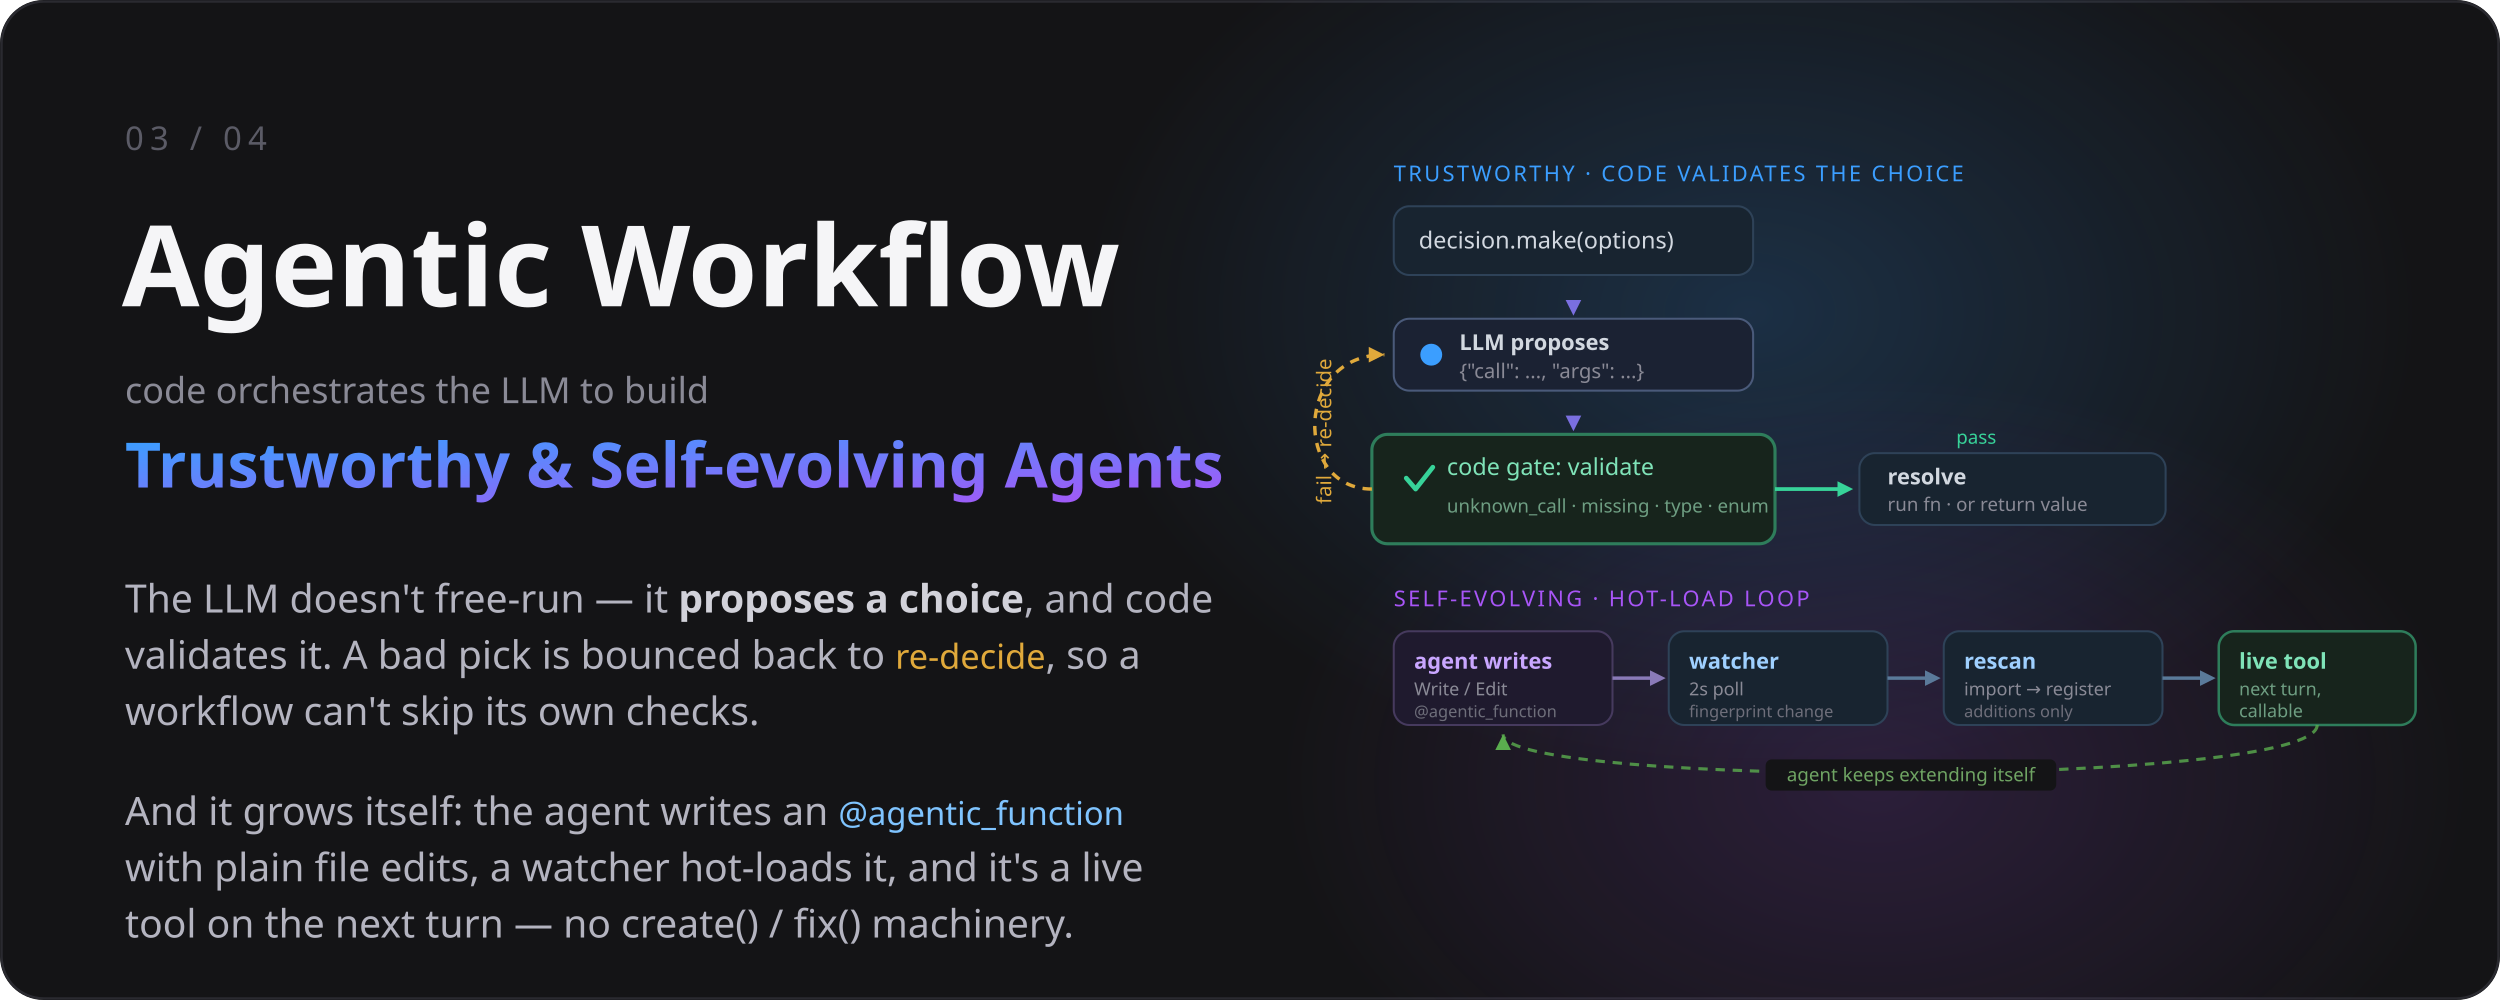
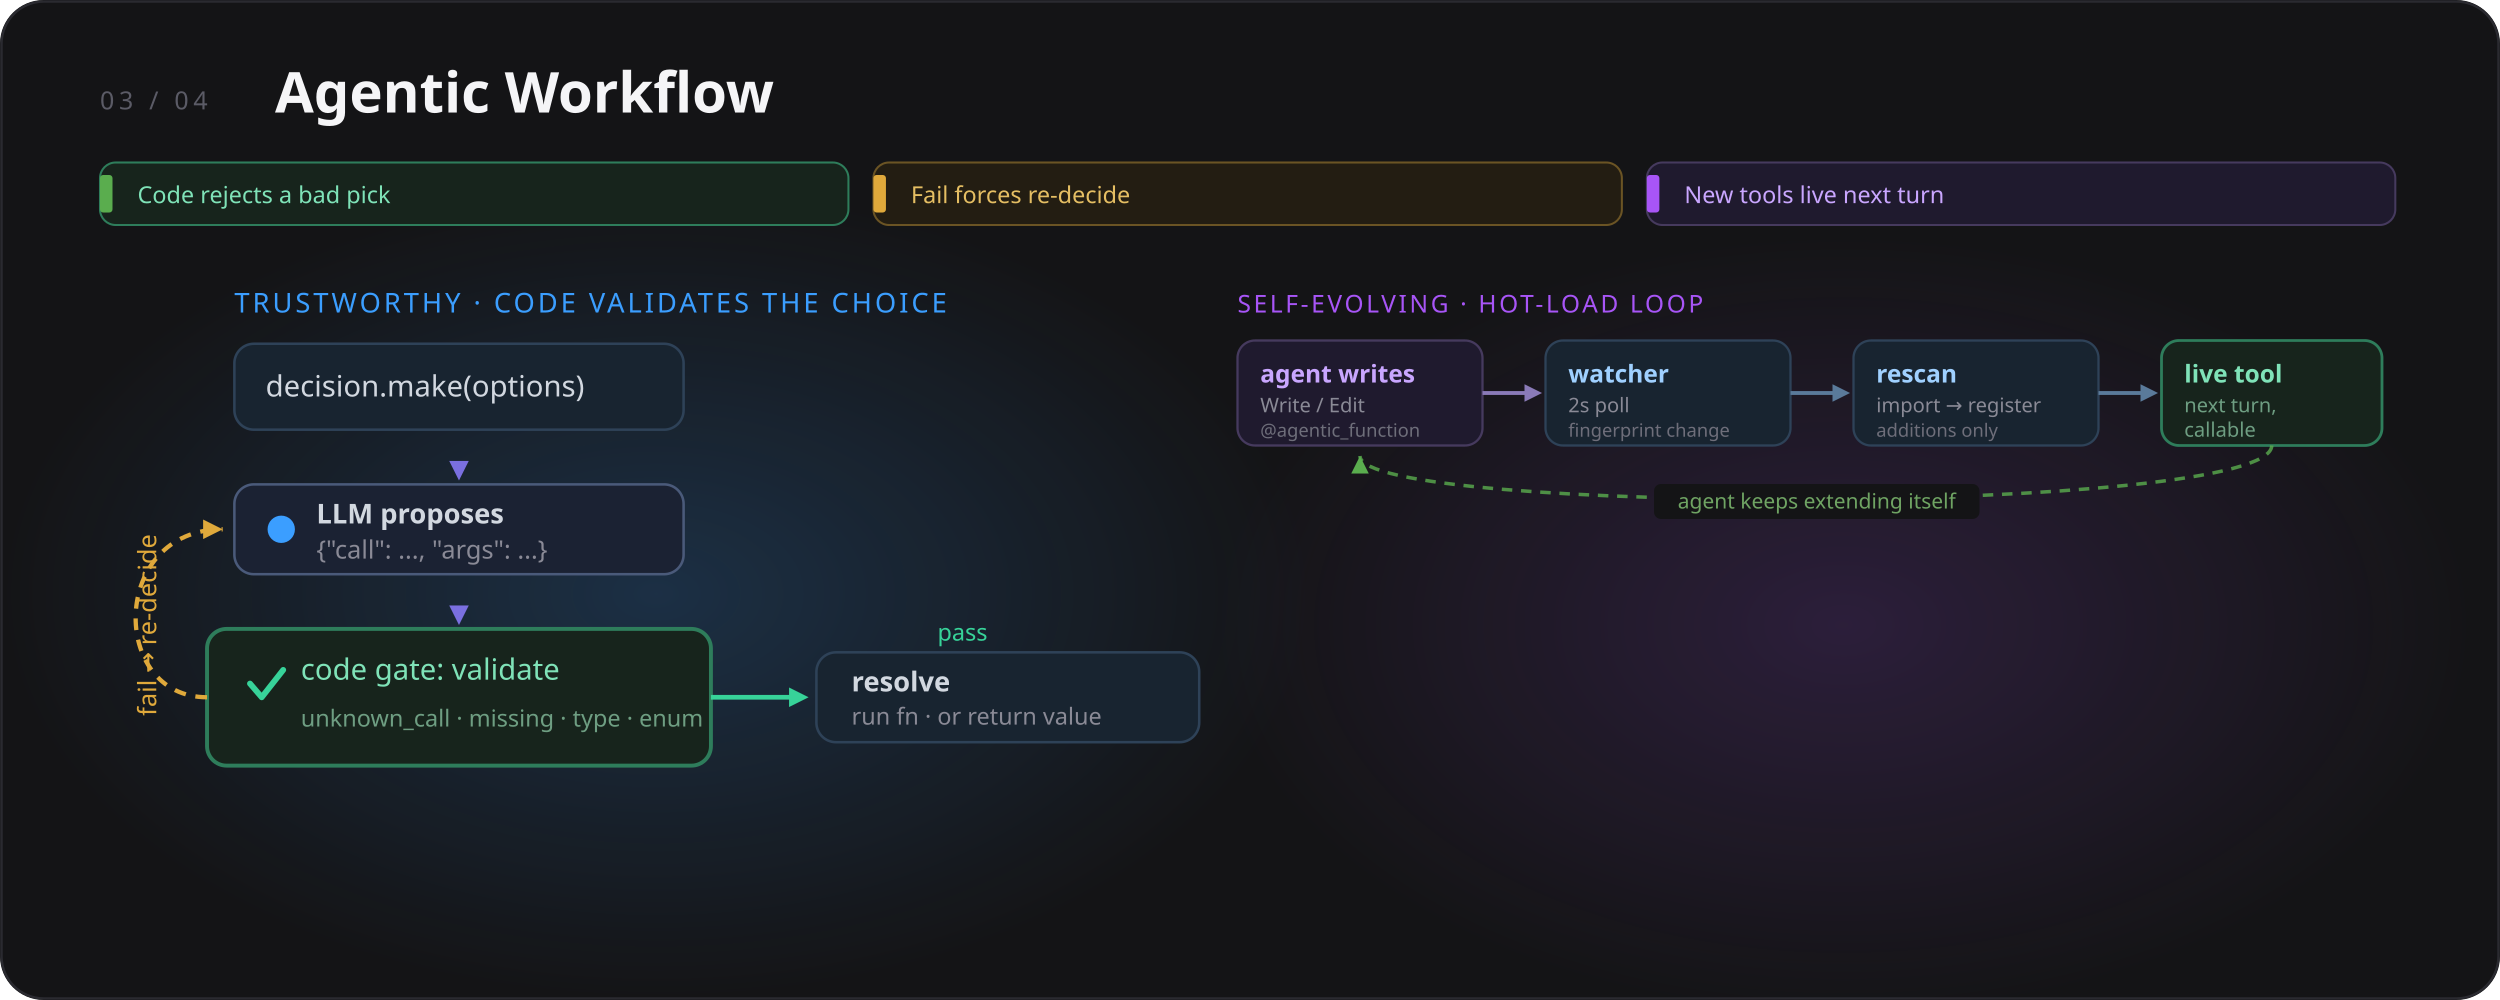
<svg xmlns="http://www.w3.org/2000/svg" width="1600" height="640" viewBox="0 0 1600 640">
  <defs>
    <linearGradient id="bp" x1="0" y1="0" x2="1" y2="1">
      <stop offset="0" stop-color="#3B9EFF" />
      <stop offset="1" stop-color="#A855F7" />
    </linearGradient>
    <radialGradient id="glow" cx="0.5" cy="0.5" r="0.5">
      <stop offset="0" stop-color="#3B9EFF" stop-opacity="0.20" />
      <stop offset="1" stop-color="#3B9EFF" stop-opacity="0" />
    </radialGradient>
    <radialGradient id="glow2" cx="0.5" cy="0.5" r="0.5">
      <stop offset="0" stop-color="#A855F7" stop-opacity="0.16" />
      <stop offset="1" stop-color="#A855F7" stop-opacity="0" />
    </radialGradient>
  </defs>
  <rect width="1600" height="640" rx="28" fill="#141416" />
  <rect x="1" y="1" width="1598" height="638" rx="27" fill="none" stroke="#2A2A30" stroke-width="1.5" />
-   <ellipse cx="1120" cy="200" rx="430" ry="300" fill="url(#glow)" />
-   <ellipse cx="1200" cy="500" rx="380" ry="260" fill="url(#glow2)" />
-   <text x="80" y="96" font-family="Geist Mono" font-size="21" fill="#5B5B66" letter-spacing="4">03 / 04</text>
-   <text x="78" y="196" font-family="Instrument Sans" font-weight="700" font-size="72" fill="#F5F5F7">Agentic Workflow</text>
-   <text x="80" y="258" font-family="Geist Mono" font-size="23" fill="#8A8A96">code orchestrates the LLM to build</text>
-   <text x="80" y="312" font-family="Instrument Sans" font-weight="700" font-size="40" fill="url(#bp)">Trustworthy &amp; Self-evolving Agents</text>
-   <text x="80" y="392" font-family="Instrument Sans" font-size="25" fill="#B4B4C0">The LLM doesn't free-run — it <tspan font-weight="700" fill="#D2D2DA">proposes a choice</tspan>, and code</text>
-   <text x="80" y="428" font-family="Instrument Sans" font-size="25" fill="#B4B4C0">validates it. A bad pick is bounced back to <tspan font-family="Geist Mono" font-size="22" fill="#E0A93B">re-decide</tspan>, so a</text>
-   <text x="80" y="464" font-family="Instrument Sans" font-size="25" fill="#B4B4C0">workflow can't skip its own checks.</text>
-   <text x="80" y="528" font-family="Instrument Sans" font-size="25" fill="#B4B4C0">And it grows itself: the agent writes an <tspan font-family="Geist Mono" font-size="21" fill="#7FC4FF">@agentic_function</tspan>
-   </text>
-   <text x="80" y="564" font-family="Instrument Sans" font-size="25" fill="#B4B4C0">with plain file edits, a watcher hot-loads it, and it's a live</text>
-   <text x="80" y="600" font-family="Instrument Sans" font-size="25" fill="#B4B4C0">tool on the next turn — no create() / fix() machinery.</text>
-   <g transform="translate(892,116)">
+   <ellipse cx="420" cy="380" rx="420" ry="260" fill="url(#glow)" />
+   <ellipse cx="1180" cy="400" rx="400" ry="250" fill="url(#glow2)" />
+   <text x="64" y="70" font-family="Geist Mono" font-size="16" fill="#5B5B66" letter-spacing="3">03 / 04</text>
+   <text x="176" y="72" font-family="Instrument Sans" font-weight="700" font-size="36" fill="#F5F5F7">Agentic Workflow</text>
+   <g transform="translate(64,104)">
+     <rect width="479" height="40" rx="10" fill="#17241C" stroke="#2E7D5B" stroke-width="1.3" />
+     <rect x="0" y="8" width="8" height="24" rx="2" fill="#5AAD4E" />
+     <text x="24" y="26" font-family="Geist Mono" font-size="15" fill="#7FE3B8">Code rejects a bad pick</text>
+   </g>
+   <g transform="translate(559,104)">
+     <rect width="479" height="40" rx="10" fill="#231D12" stroke="#6B5424" stroke-width="1.3" />
+     <rect x="0" y="8" width="8" height="24" rx="2" fill="#E0A93B" />
+     <text x="24" y="26" font-family="Geist Mono" font-size="15" fill="#E5BE63">Fail forces re-decide</text>
+   </g>
+   <g transform="translate(1054,104)">
+     <rect width="479" height="40" rx="10" fill="#1F1A2E" stroke="#463A5E" stroke-width="1.3" />
+     <rect x="0" y="8" width="8" height="24" rx="2" fill="#A855F7" />
+     <text x="24" y="26" font-family="Geist Mono" font-size="15" fill="#C9A6FF">New tools live next turn</text>
+   </g>
+   <g transform="translate(150,200) scale(1.25)">
    <text x="0" y="0" font-family="Geist Mono" font-size="14" fill="#3B9EFF" letter-spacing="1.5">TRUSTWORTHY · CODE VALIDATES THE CHOICE</text>
    <g>
      <rect x="0" y="16" width="230" height="44" rx="10" fill="#182430" stroke="#2E4258" stroke-width="1.3" />
      <text x="16" y="43" font-family="Geist Mono" font-size="15" fill="#D2D8E0">decision.make(options)</text>
    </g>
    <path d="M115 60 L115 78" stroke="url(#bp)" stroke-width="2.4" fill="none" />
    <polygon points="115,86 110,76 120,76" fill="#7A6FE0" />
    <g>
      <rect x="0" y="88" width="230" height="46" rx="10" fill="#1B2233" stroke="#4A5A7A" stroke-width="1.3" />
      <circle cx="24" cy="111" r="7" fill="#3B9EFF" />
      <text x="42" y="108" font-family="Instrument Sans" font-weight="700" font-size="14" fill="#D2D8E0">LLM proposes</text>
      <text x="42" y="126" font-family="Geist Mono" font-size="13" fill="#8A8A96">{"call": ..., "args": ...}</text>
    </g>
    <path d="M115 134 L115 152" stroke="url(#bp)" stroke-width="2.4" fill="none" />
    <polygon points="115,160 110,150 120,150" fill="#7A6FE0" />
    <g>
      <rect x="-14" y="162" width="258" height="70" rx="10" fill="#17241C" stroke="#2E7D5B" stroke-width="2" />
      <path d="M8 190 l6 7 l11 -14" stroke="#37D399" stroke-width="3" fill="none" stroke-linecap="round" stroke-linejoin="round" />
      <text x="34" y="188" font-family="Geist Mono" font-size="15" fill="#7FE3B8">code gate: validate</text>
      <text x="34" y="212" font-family="Geist Mono" font-size="12" fill="#6E9E82">unknown_call · missing · type · enum</text>
    </g>
    <path d="M-14 197 C -64 197, -64 111, -6 111" fill="none" stroke="#E0A93B" stroke-width="2.2" stroke-dasharray="6 5" />
    <polygon points="-6,111 -16,106 -16,116" fill="#E0A93B" />
    <text x="-40" y="160" font-family="Geist Mono" font-size="13" fill="#E0A93B" text-anchor="middle" transform="rotate(-90,-40,160)">fail → re-decide</text>
    <path d="M244 197 L286 197" stroke="#37D399" stroke-width="2.4" fill="none" />
    <polygon points="294,197 284,192 284,202" fill="#37D399" />
    <g>
      <rect x="298" y="174" width="196" height="46" rx="10" fill="#182430" stroke="#2E4258" stroke-width="1.3" />
      <text x="316" y="194" font-family="Instrument Sans" font-weight="700" font-size="14" fill="#D2D8E0">resolve</text>
      <text x="316" y="211" font-family="Geist Mono" font-size="12" fill="#8A8A96">run fn · or return value</text>
    </g>
    <text x="360" y="168" font-family="Geist Mono" font-size="12" fill="#37D399">pass</text>
  </g>
-   <g transform="translate(892,388)">
+   <g transform="translate(792,200) scale(1.12)">
    <text x="0" y="0" font-family="Geist Mono" font-size="14" fill="#A855F7" letter-spacing="1.5">SELF-EVOLVING · HOT-LOAD LOOP</text>
    <g>
      <rect x="0" y="16" width="140" height="60" rx="10" fill="#1F1A2E" stroke="#463A5E" stroke-width="1.3" />
      <text x="13" y="40" font-family="Instrument Sans" font-weight="700" font-size="14" fill="#C9A6FF">agent writes</text>
      <text x="13" y="57" font-family="Geist Mono" font-size="11.5" fill="#8A8A96">Write / Edit</text>
      <text x="13" y="71" font-family="Geist Mono" font-size="10.5" fill="#6E6E7A">@agentic_function</text>
    </g>
    <path d="M140 46 L166 46" stroke="#8A7AB8" stroke-width="2.2" fill="none" />
    <polygon points="174,46 164,41 164,51" fill="#8A7AB8" />
    <g>
      <rect x="176" y="16" width="140" height="60" rx="10" fill="#182430" stroke="#2E4258" stroke-width="1.3" />
      <text x="189" y="40" font-family="Instrument Sans" font-weight="700" font-size="14" fill="#9FD0FF">watcher</text>
      <text x="189" y="57" font-family="Geist Mono" font-size="11.5" fill="#8A8A96">2s poll</text>
      <text x="189" y="71" font-family="Geist Mono" font-size="10.5" fill="#6E6E7A">fingerprint change</text>
    </g>
    <path d="M316 46 L342 46" stroke="#5A7A9A" stroke-width="2.2" fill="none" />
    <polygon points="350,46 340,41 340,51" fill="#5A7A9A" />
    <g>
      <rect x="352" y="16" width="140" height="60" rx="10" fill="#182430" stroke="#2E4258" stroke-width="1.3" />
      <text x="365" y="40" font-family="Instrument Sans" font-weight="700" font-size="14" fill="#9FD0FF">rescan</text>
      <text x="365" y="57" font-family="Geist Mono" font-size="11.5" fill="#8A8A96">import → register</text>
      <text x="365" y="71" font-family="Geist Mono" font-size="10.5" fill="#6E6E7A">additions only</text>
    </g>
    <path d="M492 46 L518 46" stroke="#5A7A9A" stroke-width="2.2" fill="none" />
    <polygon points="526,46 516,41 516,51" fill="#5A7A9A" />
    <g>
      <rect x="528" y="16" width="126" height="60" rx="10" fill="#17241C" stroke="#2E7D5B" stroke-width="1.6" />
      <text x="541" y="40" font-family="Instrument Sans" font-weight="700" font-size="14" fill="#7FE3B8">live tool</text>
      <text x="541" y="57" font-family="Geist Mono" font-size="11.5" fill="#6E9E82">next turn,</text>
      <text x="541" y="71" font-family="Geist Mono" font-size="11.5" fill="#6E9E82">callable</text>
    </g>
    <path d="M591 76 C 591 116, 70 116, 70 82" fill="none" stroke="#5AAD4E" stroke-width="2" stroke-dasharray="6 5" opacity="0.8" />
    <polygon points="70,82 65,92 75,92" fill="#5AAD4E" />
    <rect x="238" y="98" width="186" height="20" rx="4" fill="#141416" />
    <text x="331" y="112" font-family="Geist Mono" font-size="12" fill="#6FA463" text-anchor="middle">agent keeps extending itself</text>
  </g>
</svg>
